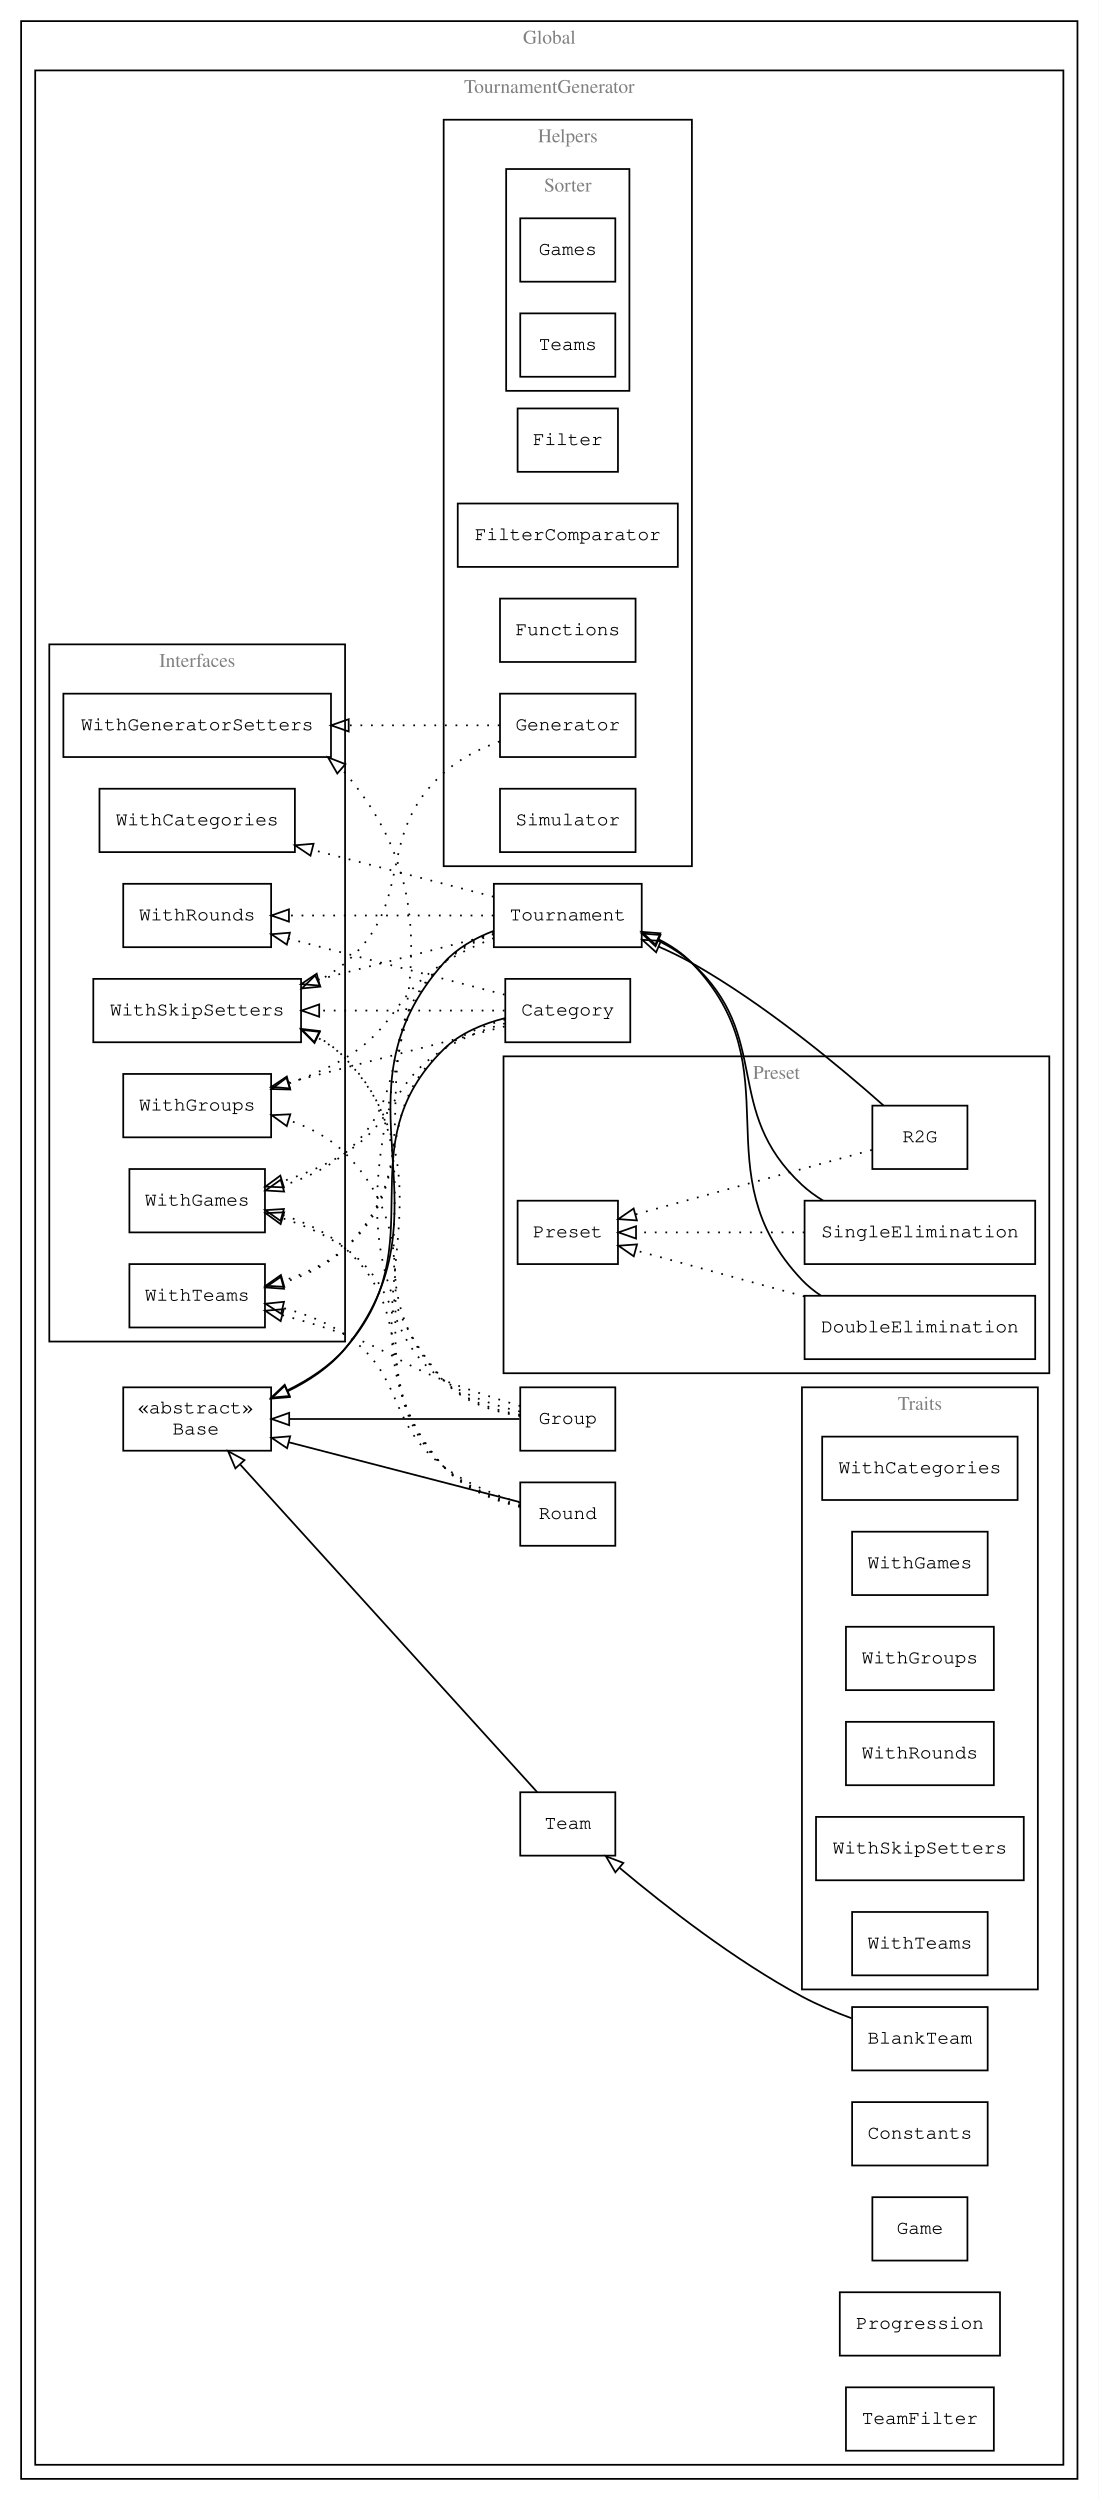
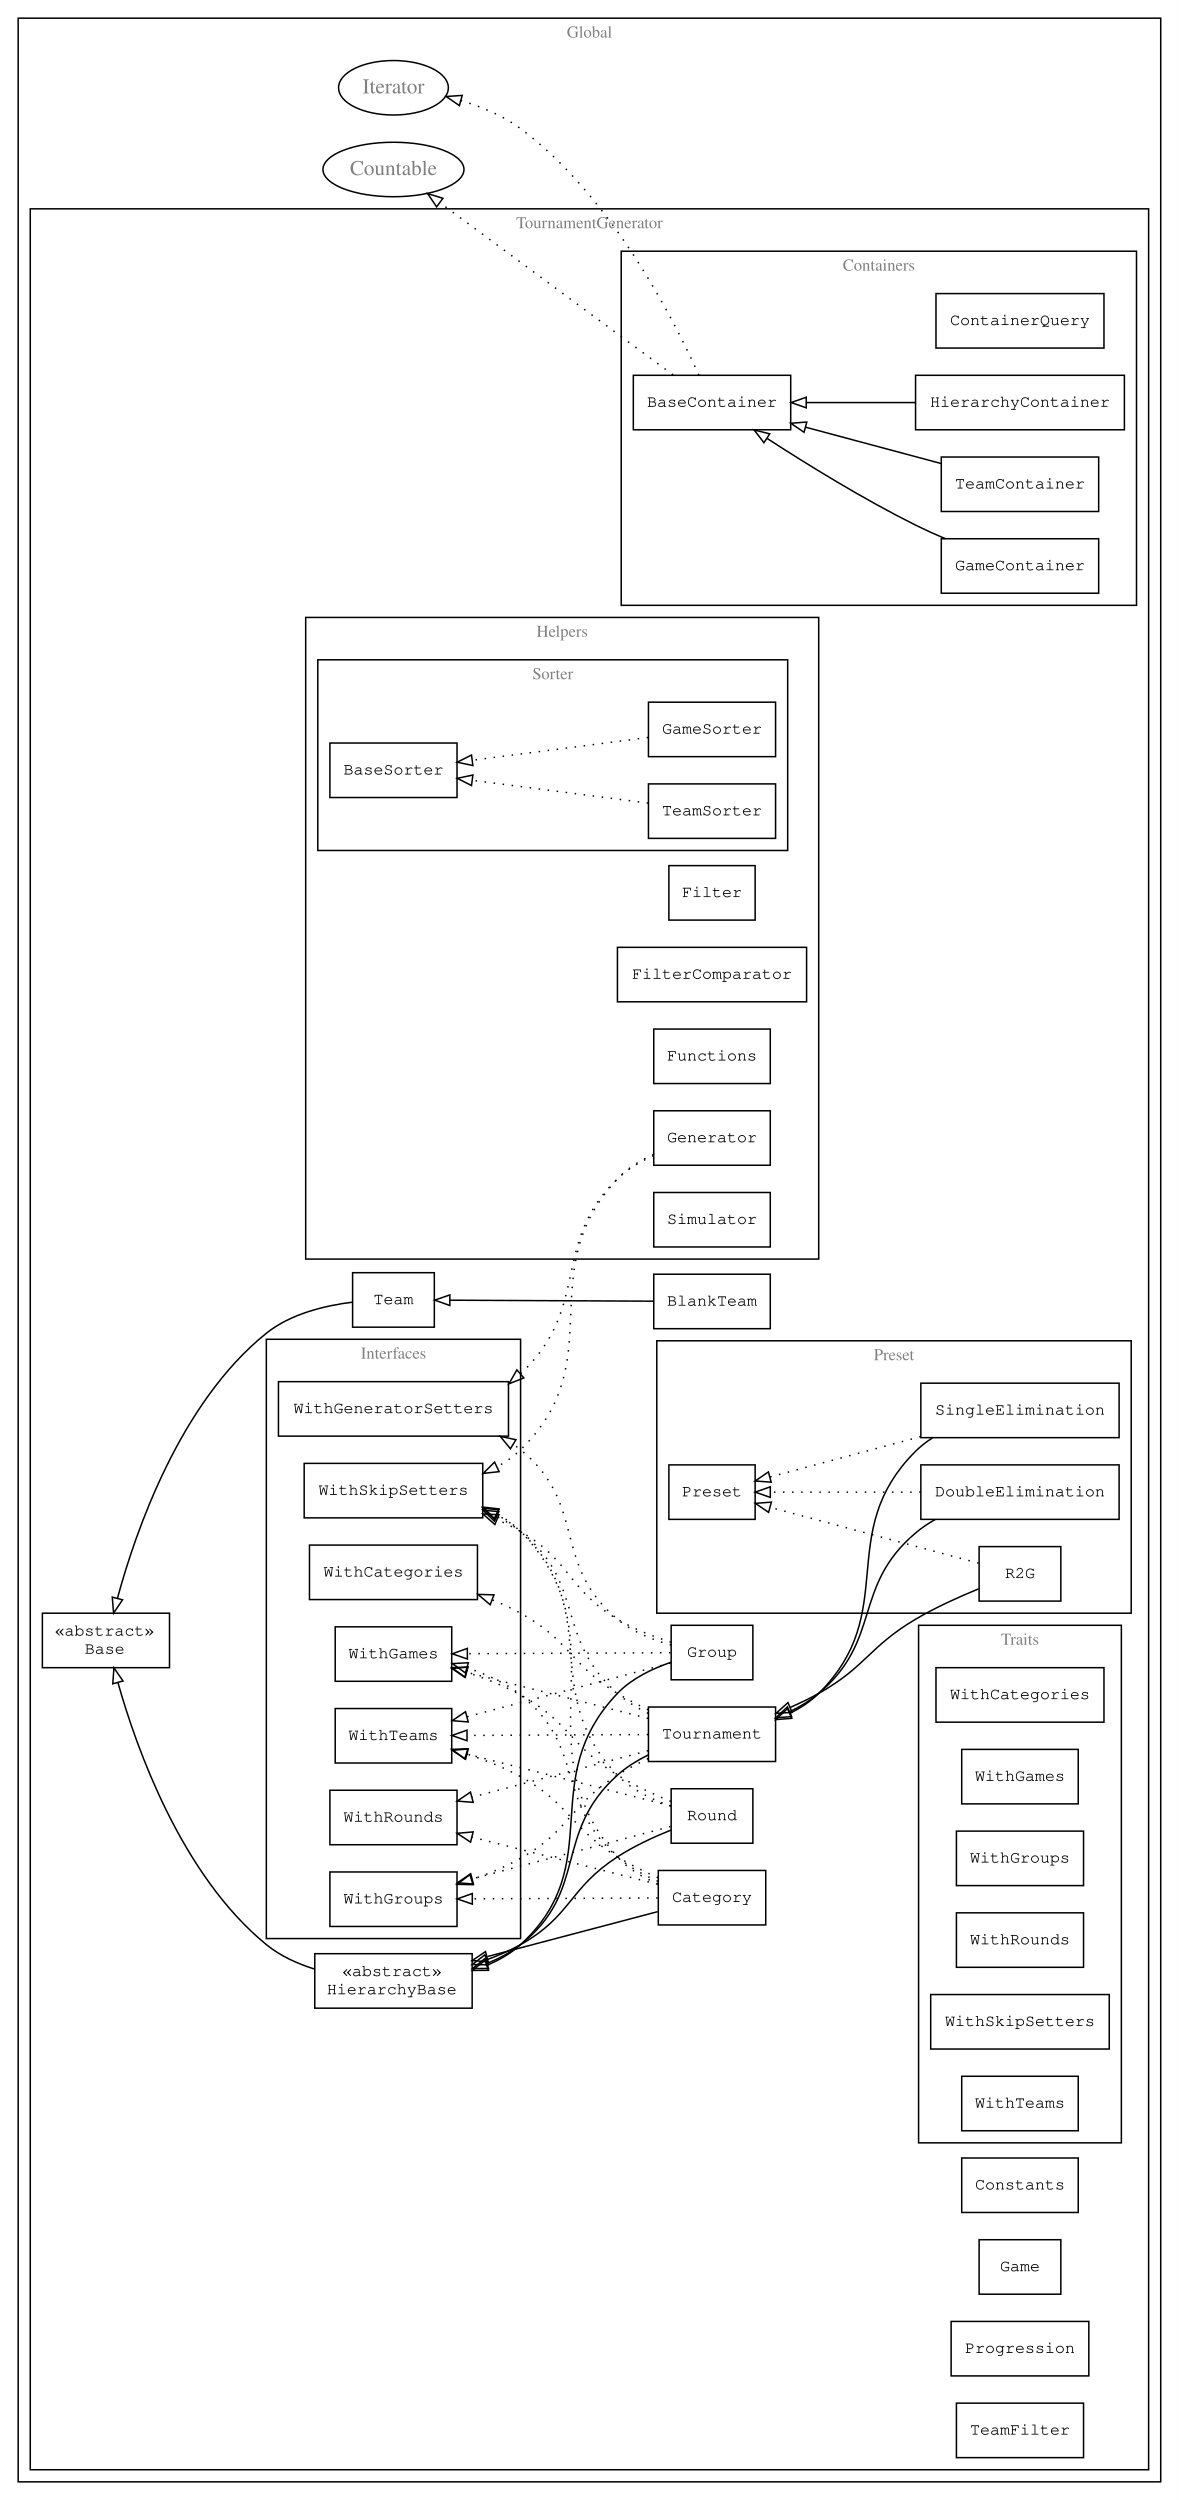
- <svg xmlns="http://www.w3.org/2000/svg" width="624pt" height="1420pt" viewBox="0.00 0.00 624.00 1420.00">
-   <g id="graph0" class="graph" transform="scale(1 1) rotate(0) translate(4 1416)">
-     <polygon fill="white" stroke="transparent" points="-4,4 -4,-1416 620,-1416 620,4 -4,4" />
+ <svg xmlns="http://www.w3.org/2000/svg" width="779pt" height="1652pt" viewBox="0.00 0.00 779.00 1652.00">
+   <g id="graph0" class="graph" transform="scale(1 1) rotate(0) translate(4 1648)">
+     <polygon fill="white" stroke="transparent" points="-4,4 -4,-1648 775,-1648 775,4 -4,4" />
    <g id="clust1" class="cluster">
-       <polygon fill="none" stroke="black" points="8,-8 8,-1404 608,-1404 608,-8 8,-8" />
-       <text text-anchor="middle" x="308" y="-1391.2" font-family="Times,serif" font-size="11.00" fill="gray">Global</text>
+       <polygon fill="none" stroke="black" points="8,-8 8,-1636 763,-1636 763,-8 8,-8" />
+       <text text-anchor="middle" x="385.5" y="-1623.2" font-family="Times,serif" font-size="11.00" fill="gray">Global</text>
    </g>
    <g id="clust2" class="cluster">
-       <polygon fill="none" stroke="black" points="16,-16 16,-1376 600,-1376 600,-16 16,-16" />
-       <text text-anchor="middle" x="308" y="-1363.2" font-family="Times,serif" font-size="11.00" fill="gray">TournamentGenerator</text>
+       <polygon fill="none" stroke="black" points="16,-16 16,-1510 755,-1510 755,-16 16,-16" />
+       <text text-anchor="middle" x="385.5" y="-1497.2" font-family="Times,serif" font-size="11.00" fill="gray">TournamentGenerator</text>
    </g>
    <g id="clust3" class="cluster">
-       <polygon fill="none" stroke="black" points="248,-924 248,-1348 389,-1348 389,-924 248,-924" />
-       <text text-anchor="middle" x="318.5" y="-1335.2" font-family="Times,serif" font-size="11.00" fill="gray">Helpers</text>
+       <polygon fill="none" stroke="black" points="406.5,-1248 406.5,-1482 747,-1482 747,-1248 406.5,-1248" />
+       <text text-anchor="middle" x="576.75" y="-1469.2" font-family="Times,serif" font-size="11.00" fill="gray">Containers</text>
    </g>
    <g id="clust4" class="cluster">
-       <polygon fill="none" stroke="black" points="283.5,-1194 283.5,-1320 353.5,-1320 353.5,-1194 283.5,-1194" />
-       <text text-anchor="middle" x="318.5" y="-1307.2" font-family="Times,serif" font-size="11.00" fill="gray">Sorter</text>
+       <polygon fill="none" stroke="black" points="198,-816 198,-1240 537,-1240 537,-816 198,-816" />
+       <text text-anchor="middle" x="367.5" y="-1227.2" font-family="Times,serif" font-size="11.00" fill="gray">Helpers</text>
    </g>
    <g id="clust5" class="cluster">
-       <polygon fill="none" stroke="black" points="24,-654 24,-1050 192,-1050 192,-654 24,-654" />
-       <text text-anchor="middle" x="108" y="-1037.2" font-family="Times,serif" font-size="11.00" fill="gray">Interfaces</text>
+       <polygon fill="none" stroke="black" points="206,-1086 206,-1212 516.5,-1212 516.5,-1086 206,-1086" />
+       <text text-anchor="middle" x="361.25" y="-1199.2" font-family="Times,serif" font-size="11.00" fill="gray">Sorter</text>
    </g>
    <g id="clust6" class="cluster">
-       <polygon fill="none" stroke="black" points="282,-636 282,-816 592,-816 592,-636 282,-636" />
-       <text text-anchor="middle" x="437" y="-803.2" font-family="Times,serif" font-size="11.00" fill="gray">Preset</text>
+       <polygon fill="none" stroke="black" points="172,-367 172,-763 340,-763 340,-367 172,-367" />
+       <text text-anchor="middle" x="256" y="-750.2" font-family="Times,serif" font-size="11.00" fill="gray">Interfaces</text>
    </g>
    <g id="clust7" class="cluster">
-       <polygon fill="none" stroke="black" points="451.5,-286 451.5,-628 585.5,-628 585.5,-286 451.5,-286" />
-       <text text-anchor="middle" x="518.5" y="-615.2" font-family="Times,serif" font-size="11.00" fill="gray">Traits</text>
+       <polygon fill="none" stroke="black" points="430,-582 430,-762 743.5,-762 743.5,-582 430,-582" />
+       <text text-anchor="middle" x="586.75" y="-749.2" font-family="Times,serif" font-size="11.00" fill="gray">Preset</text>
+     </g>
+     <g id="clust8" class="cluster">
+       <polygon fill="none" stroke="black" points="603,-232 603,-574 737,-574 737,-232 603,-232" />
+       <text text-anchor="middle" x="670" y="-561.2" font-family="Times,serif" font-size="11.00" fill="gray">Traits</text>
    </g>
    <g id="node1" class="node">
-       <polygon fill="none" stroke="black" points="345.5,-1292 291.5,-1292 291.5,-1256 345.5,-1256 345.5,-1292" />
-       <text text-anchor="middle" x="318.5" y="-1271.2" font-family="Courier,monospace" font-size="11.00">Games</text>
+       <polygon fill="none" stroke="black" points="518.5,-1400 414.5,-1400 414.5,-1364 518.5,-1364 518.5,-1400" />
+       <text text-anchor="middle" x="466.5" y="-1379.2" font-family="Courier,monospace" font-size="11.00">BaseContainer</text>
+     </g>
+     <g id="node43" class="node">
+       <ellipse fill="none" stroke="black" cx="256" cy="-1536" rx="46.59" ry="18" />
+       <text text-anchor="middle" x="256" y="-1532.3" font-family="Times,serif" font-size="14.00" fill="gray">Countable</text>
+     </g>
+     <g id="edge34" class="edge">
+       <path fill="none" stroke="black" stroke-dasharray="1,5" d="M440.76,-1400.27C402.21,-1428.74 327.95,-1483.6 286.61,-1514.13" />
+       <polygon fill="none" stroke="black" points="284.52,-1511.32 278.56,-1520.08 288.68,-1516.95 284.52,-1511.32" />
+     </g>
+     <g id="node44" class="node">
+       <ellipse fill="none" stroke="black" cx="256" cy="-1590" rx="36.29" ry="18" />
+       <text text-anchor="middle" x="256" y="-1586.3" font-family="Times,serif" font-size="14.00" fill="gray">Iterator</text>
+     </g>
+     <g id="edge35" class="edge">
+       <path fill="none" stroke="black" stroke-dasharray="1,5" d="M457.84,-1400.07C441.54,-1436.35 399.98,-1518.38 340,-1563 328.46,-1571.59 314.06,-1577.52 300.51,-1581.58" />
+       <polygon fill="none" stroke="black" points="299.57,-1578.21 290.85,-1584.22 301.42,-1584.96 299.57,-1578.21" />
    </g>
    <g id="node2" class="node">
-       <polygon fill="none" stroke="black" points="345.5,-1238 291.5,-1238 291.5,-1202 345.5,-1202 345.5,-1238" />
-       <text text-anchor="middle" x="318.5" y="-1217.2" font-family="Courier,monospace" font-size="11.00">Teams</text>
+       <polygon fill="none" stroke="black" points="725.5,-1454 614.5,-1454 614.5,-1418 725.5,-1418 725.5,-1454" />
+       <text text-anchor="middle" x="670" y="-1433.2" font-family="Courier,monospace" font-size="11.00">ContainerQuery</text>
    </g>
    <g id="node3" class="node">
-       <polygon fill="none" stroke="black" points="347,-1184 290,-1184 290,-1148 347,-1148 347,-1184" />
-       <text text-anchor="middle" x="318.5" y="-1163.2" font-family="Courier,monospace" font-size="11.00">Filter</text>
+       <polygon fill="none" stroke="black" points="722,-1292 618,-1292 618,-1256 722,-1256 722,-1292" />
+       <text text-anchor="middle" x="670" y="-1271.2" font-family="Courier,monospace" font-size="11.00">GameContainer</text>
+     </g>
+     <g id="edge36" class="edge">
+       <path fill="none" stroke="black" d="M620.64,-1292.04C613.96,-1294.87 607.25,-1297.89 601,-1301 566.55,-1318.14 529.25,-1341.18 502.86,-1358.3" />
+       <polygon fill="none" stroke="black" points="500.81,-1355.46 494.35,-1363.87 504.64,-1361.32 500.81,-1355.46" />
    </g>
    <g id="node4" class="node">
-       <polygon fill="none" stroke="black" points="381,-1130 256,-1130 256,-1094 381,-1094 381,-1130" />
-       <text text-anchor="middle" x="318.5" y="-1109.2" font-family="Courier,monospace" font-size="11.00">FilterComparator</text>
+       <polygon fill="none" stroke="black" points="739,-1400 601,-1400 601,-1364 739,-1364 739,-1400" />
+       <text text-anchor="middle" x="670" y="-1379.2" font-family="Courier,monospace" font-size="11.00">HierarchyContainer</text>
+     </g>
+     <g id="edge37" class="edge">
+       <path fill="none" stroke="black" d="M600.78,-1382C577.51,-1382 551.65,-1382 528.95,-1382" />
+       <polygon fill="none" stroke="black" points="528.76,-1378.5 518.76,-1382 528.76,-1385.5 528.76,-1378.5" />
    </g>
    <g id="node5" class="node">
-       <polygon fill="none" stroke="black" points="357,-1076 280,-1076 280,-1040 357,-1040 357,-1076" />
-       <text text-anchor="middle" x="318.5" y="-1055.2" font-family="Courier,monospace" font-size="11.00">Functions</text>
+       <polygon fill="none" stroke="black" points="722,-1346 618,-1346 618,-1310 722,-1310 722,-1346" />
+       <text text-anchor="middle" x="670" y="-1325.2" font-family="Courier,monospace" font-size="11.00">TeamContainer</text>
+     </g>
+     <g id="edge38" class="edge">
+       <path fill="none" stroke="black" d="M617.89,-1341.7C590.67,-1348.99 557,-1358.01 528.43,-1365.67" />
+       <polygon fill="none" stroke="black" points="527.31,-1362.35 518.55,-1368.32 529.12,-1369.11 527.31,-1362.35" />
    </g>
    <g id="node6" class="node">
-       <polygon fill="none" stroke="black" points="357,-1022 280,-1022 280,-986 357,-986 357,-1022" />
-       <text text-anchor="middle" x="318.5" y="-1001.2" font-family="Courier,monospace" font-size="11.00">Generator</text>
+       <polygon fill="none" stroke="black" points="508.5,-1184 424.5,-1184 424.5,-1148 508.5,-1148 508.5,-1184" />
+       <text text-anchor="middle" x="466.5" y="-1163.2" font-family="Courier,monospace" font-size="11.00">GameSorter</text>
+     </g>
+     <g id="node8" class="node">
+       <polygon fill="none" stroke="black" points="298,-1157 214,-1157 214,-1121 298,-1121 298,-1157" />
+       <text text-anchor="middle" x="256" y="-1136.2" font-family="Courier,monospace" font-size="11.00">BaseSorter</text>
+     </g>
+     <g id="edge39" class="edge">
+       <path fill="none" stroke="black" stroke-dasharray="1,5" d="M424.31,-1160.67C391.04,-1156.36 344.05,-1150.27 308.33,-1145.65" />
+       <polygon fill="none" stroke="black" points="308.47,-1142.14 298.11,-1144.32 307.57,-1149.08 308.47,-1142.14" />
+     </g>
+     <g id="node7" class="node">
+       <polygon fill="none" stroke="black" points="508.5,-1130 424.5,-1130 424.5,-1094 508.5,-1094 508.5,-1130" />
+       <text text-anchor="middle" x="466.5" y="-1109.2" font-family="Courier,monospace" font-size="11.00">TeamSorter</text>
+     </g>
+     <g id="edge40" class="edge">
+       <path fill="none" stroke="black" stroke-dasharray="1,5" d="M424.31,-1117.33C391.04,-1121.64 344.05,-1127.73 308.33,-1132.35" />
+       <polygon fill="none" stroke="black" points="307.57,-1128.92 298.11,-1133.68 308.47,-1135.86 307.57,-1128.92" />
+     </g>
+     <g id="node9" class="node">
+       <polygon fill="none" stroke="black" points="495,-1076 438,-1076 438,-1040 495,-1040 495,-1076" />
+       <text text-anchor="middle" x="466.5" y="-1055.2" font-family="Courier,monospace" font-size="11.00">Filter</text>
    </g>
    <g id="node10" class="node">
-       <polygon fill="none" stroke="black" points="184,-1022 32,-1022 32,-986 184,-986 184,-1022" />
-       <text text-anchor="middle" x="108" y="-1001.2" font-family="Courier,monospace" font-size="11.00">WithGeneratorSetters</text>
+       <polygon fill="none" stroke="black" points="529,-1022 404,-1022 404,-986 529,-986 529,-1022" />
+       <text text-anchor="middle" x="466.5" y="-1001.2" font-family="Courier,monospace" font-size="11.00">FilterComparator</text>
+     </g>
+     <g id="node11" class="node">
+       <polygon fill="none" stroke="black" points="505,-968 428,-968 428,-932 505,-932 505,-968" />
+       <text text-anchor="middle" x="466.5" y="-947.2" font-family="Courier,monospace" font-size="11.00">Functions</text>
+     </g>
+     <g id="node12" class="node">
+       <polygon fill="none" stroke="black" points="505,-914 428,-914 428,-878 505,-878 505,-914" />
+       <text text-anchor="middle" x="466.5" y="-893.2" font-family="Courier,monospace" font-size="11.00">Generator</text>
+     </g>
+     <g id="node16" class="node">
+       <polygon fill="none" stroke="black" points="332,-735 180,-735 180,-699 332,-699 332,-735" />
+       <text text-anchor="middle" x="256" y="-714.2" font-family="Courier,monospace" font-size="11.00">WithGeneratorSetters</text>
    </g>
    <g id="edge13" class="edge">
-       <path fill="none" stroke="black" stroke-dasharray="1,5" d="M279.74,-1004C255.81,-1004 223.85,-1004 194.06,-1004" />
-       <polygon fill="none" stroke="black" points="194.05,-1000.5 184.05,-1004 194.05,-1007.5 194.05,-1000.5" />
+       <path fill="none" stroke="black" stroke-dasharray="1,5" d="M427.82,-884.41C419.27,-880.51 410.74,-875.45 404,-869 359.75,-826.64 386.85,-784.17 340.1,-740.33" />
+       <polygon fill="none" stroke="black" points="342.14,-737.47 332.29,-733.57 337.56,-742.76 342.14,-737.47" />
+     </g>
+     <g id="node19" class="node">
+       <polygon fill="none" stroke="black" points="315,-681 197,-681 197,-645 315,-645 315,-681" />
+       <text text-anchor="middle" x="256" y="-660.2" font-family="Courier,monospace" font-size="11.00">WithSkipSetters</text>
+     </g>
+     <g id="edge14" class="edge">
+       <path fill="none" stroke="black" stroke-dasharray="1,5" d="M427.92,-885.23C419.17,-881.28 410.52,-875.99 404,-869 346.39,-807.2 400.6,-748.87 340,-690 335.44,-685.57 330.13,-681.86 324.46,-678.76" />
+       <polygon fill="none" stroke="black" points="325.83,-675.53 315.29,-674.38 322.81,-681.85 325.83,-675.53" />
    </g>
    <g id="node13" class="node">
-       <polygon fill="none" stroke="black" points="167,-860 49,-860 49,-824 167,-824 167,-860" />
-       <text text-anchor="middle" x="108" y="-839.2" font-family="Courier,monospace" font-size="11.00">WithSkipSetters</text>
-     </g>
-     <g id="edge14" class="edge">
-       <path fill="none" stroke="black" stroke-dasharray="1,5" d="M279.75,-994.88C268.58,-990.8 256.96,-985.04 248,-977 207.76,-940.88 233.23,-903.98 192,-869 187.41,-865.11 182.25,-861.77 176.8,-858.92" />
-       <polygon fill="none" stroke="black" points="177.95,-855.59 167.41,-854.55 175,-861.94 177.95,-855.59" />
-     </g>
-     <g id="node7" class="node">
-       <polygon fill="none" stroke="black" points="357,-968 280,-968 280,-932 357,-932 357,-968" />
-       <text text-anchor="middle" x="318.5" y="-947.2" font-family="Courier,monospace" font-size="11.00">Simulator</text>
-     </g>
-     <g id="node8" class="node">
-       <polygon fill="none" stroke="black" points="163.5,-968 52.5,-968 52.5,-932 163.5,-932 163.5,-968" />
-       <text text-anchor="middle" x="108" y="-947.2" font-family="Courier,monospace" font-size="11.00">WithCategories</text>
-     </g>
-     <g id="node9" class="node">
-       <polygon fill="none" stroke="black" points="146.5,-752 69.5,-752 69.5,-716 146.5,-716 146.5,-752" />
-       <text text-anchor="middle" x="108" y="-731.2" font-family="Courier,monospace" font-size="11.00">WithGames</text>
-     </g>
-     <g id="node11" class="node">
-       <polygon fill="none" stroke="black" points="150,-806 66,-806 66,-770 150,-770 150,-806" />
-       <text text-anchor="middle" x="108" y="-785.2" font-family="Courier,monospace" font-size="11.00">WithGroups</text>
-     </g>
-     <g id="node12" class="node">
-       <polygon fill="none" stroke="black" points="150,-914 66,-914 66,-878 150,-878 150,-914" />
-       <text text-anchor="middle" x="108" y="-893.2" font-family="Courier,monospace" font-size="11.00">WithRounds</text>
+       <polygon fill="none" stroke="black" points="505,-860 428,-860 428,-824 505,-824 505,-860" />
+       <text text-anchor="middle" x="466.5" y="-839.2" font-family="Courier,monospace" font-size="11.00">Simulator</text>
    </g>
    <g id="node14" class="node">
-       <polygon fill="none" stroke="black" points="146.5,-698 69.5,-698 69.5,-662 146.5,-662 146.5,-698" />
-       <text text-anchor="middle" x="108" y="-677.2" font-family="Courier,monospace" font-size="11.00">WithTeams</text>
+       <polygon fill="none" stroke="black" points="311.5,-627 200.5,-627 200.5,-591 311.5,-591 311.5,-627" />
+       <text text-anchor="middle" x="256" y="-606.2" font-family="Courier,monospace" font-size="11.00">WithCategories</text>
    </g>
    <g id="node15" class="node">
-       <polygon fill="none" stroke="black" points="584,-680 453,-680 453,-644 584,-644 584,-680" />
-       <text text-anchor="middle" x="518.5" y="-659.2" font-family="Courier,monospace" font-size="11.00">DoubleElimination</text>
+       <polygon fill="none" stroke="black" points="294.5,-573 217.5,-573 217.5,-537 294.5,-537 294.5,-573" />
+       <text text-anchor="middle" x="256" y="-552.2" font-family="Courier,monospace" font-size="11.00">WithGames</text>
+     </g>
+     <g id="node17" class="node">
+       <polygon fill="none" stroke="black" points="298,-411 214,-411 214,-375 298,-375 298,-411" />
+       <text text-anchor="middle" x="256" y="-390.2" font-family="Courier,monospace" font-size="11.00">WithGroups</text>
    </g>
    <g id="node18" class="node">
-       <polygon fill="none" stroke="black" points="347,-734 290,-734 290,-698 347,-698 347,-734" />
-       <text text-anchor="middle" x="318.5" y="-713.2" font-family="Courier,monospace" font-size="11.00">Preset</text>
+       <polygon fill="none" stroke="black" points="298,-465 214,-465 214,-429 298,-429 298,-465" />
+       <text text-anchor="middle" x="256" y="-444.2" font-family="Courier,monospace" font-size="11.00">WithRounds</text>
+     </g>
+     <g id="node20" class="node">
+       <polygon fill="none" stroke="black" points="294.5,-519 217.5,-519 217.5,-483 294.5,-483 294.5,-519" />
+       <text text-anchor="middle" x="256" y="-498.2" font-family="Courier,monospace" font-size="11.00">WithTeams</text>
+     </g>
+     <g id="node21" class="node">
+       <polygon fill="none" stroke="black" points="735.5,-680 604.5,-680 604.5,-644 735.5,-644 735.5,-680" />
+       <text text-anchor="middle" x="670" y="-659.2" font-family="Courier,monospace" font-size="11.00">DoubleElimination</text>
+     </g>
+     <g id="node24" class="node">
+       <polygon fill="none" stroke="black" points="495,-680 438,-680 438,-644 495,-644 495,-680" />
+       <text text-anchor="middle" x="466.5" y="-659.2" font-family="Courier,monospace" font-size="11.00">Preset</text>
    </g>
    <g id="edge16" class="edge">
-       <path fill="none" stroke="black" stroke-dasharray="1,5" d="M452.94,-679.61C421.22,-688.26 384.11,-698.38 357.09,-705.75" />
-       <polygon fill="none" stroke="black" points="355.98,-702.42 347.26,-708.43 357.83,-709.18 355.98,-702.42" />
+       <path fill="none" stroke="black" stroke-dasharray="1,5" d="M604.41,-662C571.65,-662 533,-662 505.13,-662" />
+       <polygon fill="none" stroke="black" points="505.02,-658.5 495.02,-662 505.02,-665.5 505.02,-658.5" />
+     </g>
+     <g id="node41" class="node">
+       <polygon fill="none" stroke="black" points="508.5,-520 424.5,-520 424.5,-484 508.5,-484 508.5,-520" />
+       <text text-anchor="middle" x="466.5" y="-499.2" font-family="Courier,monospace" font-size="11.00">Tournament</text>
+     </g>
+     <g id="edge15" class="edge">
+       <path fill="none" stroke="black" d="M614.08,-643.98C609.42,-641.35 604.97,-638.37 601,-635 559.01,-599.43 579.12,-564.41 537,-529 531.35,-524.25 524.76,-520.27 517.94,-516.96" />
+       <polygon fill="none" stroke="black" points="519.12,-513.66 508.55,-512.85 516.31,-520.07 519.12,-513.66" />
+     </g>
+     <g id="node22" class="node">
+       <polygon fill="none" stroke="black" points="697,-626 643,-626 643,-590 697,-590 697,-626" />
+       <text text-anchor="middle" x="670" y="-605.2" font-family="Courier,monospace" font-size="11.00">R2G</text>
+     </g>
+     <g id="edge18" class="edge">
+       <path fill="none" stroke="black" stroke-dasharray="1,5" d="M642.66,-615.06C607.45,-624.49 544.85,-641.27 504.81,-652" />
+       <polygon fill="none" stroke="black" points="503.89,-648.62 495.14,-654.59 505.71,-655.38 503.89,-648.62" />
+     </g>
+     <g id="edge17" class="edge">
+       <path fill="none" stroke="black" d="M642.77,-598.14C629.84,-592.85 614.21,-585.82 601,-578 570.17,-559.75 568.23,-546.55 537,-529 531.09,-525.68 524.68,-522.58 518.23,-519.76" />
+       <polygon fill="none" stroke="black" points="519.39,-516.45 508.81,-515.83 516.69,-522.91 519.39,-516.45" />
+     </g>
+     <g id="node23" class="node">
+       <polygon fill="none" stroke="black" points="735.5,-734 604.5,-734 604.5,-698 735.5,-698 735.5,-734" />
+       <text text-anchor="middle" x="670" y="-713.2" font-family="Courier,monospace" font-size="11.00">SingleElimination</text>
+     </g>
+     <g id="edge20" class="edge">
+       <path fill="none" stroke="black" stroke-dasharray="1,5" d="M604.41,-698.69C571.5,-689.87 532.66,-679.46 504.77,-671.99" />
+       <polygon fill="none" stroke="black" points="505.58,-668.58 495.02,-669.37 503.77,-675.34 505.58,-668.58" />
+     </g>
+     <g id="edge19" class="edge">
+       <path fill="none" stroke="black" d="M612.16,-697.82C608.11,-695.24 604.33,-692.32 601,-689 546.77,-634.91 591.43,-582.89 537,-529 531.62,-523.68 525.08,-519.38 518.18,-515.91" />
+       <polygon fill="none" stroke="black" points="519.2,-512.53 508.64,-511.68 516.36,-518.93 519.2,-512.53" />
+     </g>
+     <g id="node25" class="node">
+       <polygon fill="none" stroke="black" points="725.5,-546 614.5,-546 614.5,-510 725.5,-510 725.5,-546" />
+       <text text-anchor="middle" x="670" y="-525.2" font-family="Courier,monospace" font-size="11.00">WithCategories</text>
+     </g>
+     <g id="node26" class="node">
+       <polygon fill="none" stroke="black" points="708.5,-492 631.5,-492 631.5,-456 708.5,-456 708.5,-492" />
+       <text text-anchor="middle" x="670" y="-471.2" font-family="Courier,monospace" font-size="11.00">WithGames</text>
+     </g>
+     <g id="node27" class="node">
+       <polygon fill="none" stroke="black" points="712,-438 628,-438 628,-402 712,-402 712,-438" />
+       <text text-anchor="middle" x="670" y="-417.2" font-family="Courier,monospace" font-size="11.00">WithGroups</text>
+     </g>
+     <g id="node28" class="node">
+       <polygon fill="none" stroke="black" points="712,-384 628,-384 628,-348 712,-348 712,-384" />
+       <text text-anchor="middle" x="670" y="-363.2" font-family="Courier,monospace" font-size="11.00">WithRounds</text>
+     </g>
+     <g id="node29" class="node">
+       <polygon fill="none" stroke="black" points="729,-330 611,-330 611,-294 729,-294 729,-330" />
+       <text text-anchor="middle" x="670" y="-309.2" font-family="Courier,monospace" font-size="11.00">WithSkipSetters</text>
+     </g>
+     <g id="node30" class="node">
+       <polygon fill="none" stroke="black" points="708.5,-276 631.5,-276 631.5,-240 708.5,-240 708.5,-276" />
+       <text text-anchor="middle" x="670" y="-255.2" font-family="Courier,monospace" font-size="11.00">WithTeams</text>
+     </g>
+     <g id="node31" class="node">
+       <polygon fill="none" stroke="black" points="108,-582 24,-582 24,-546 108,-546 108,-582" />
+       <text text-anchor="start" x="32" y="-567.2" font-family="Courier,monospace" font-size="11.00">«abstract»</text>
+       <text text-anchor="start" x="52" y="-555.2" font-family="Courier,monospace" font-size="11.00">Base</text>
+     </g>
+     <g id="node32" class="node">
+       <polygon fill="none" stroke="black" points="505,-806 428,-806 428,-770 505,-770 505,-806" />
+       <text text-anchor="middle" x="466.5" y="-785.2" font-family="Courier,monospace" font-size="11.00">BlankTeam</text>
+     </g>
+     <g id="node39" class="node">
+       <polygon fill="none" stroke="black" points="283,-807 229,-807 229,-771 283,-771 283,-807" />
+       <text text-anchor="middle" x="256" y="-786.2" font-family="Courier,monospace" font-size="11.00">Team</text>
+     </g>
+     <g id="edge1" class="edge">
+       <path fill="none" stroke="black" d="M427.74,-788.18C389.56,-788.36 330.94,-788.65 293.29,-788.83" />
+       <polygon fill="none" stroke="black" points="293.24,-785.33 283.26,-788.87 293.27,-792.33 293.24,-785.33" />
+     </g>
+     <g id="node33" class="node">
+       <polygon fill="none" stroke="black" points="502,-412 431,-412 431,-376 502,-376 502,-412" />
+       <text text-anchor="middle" x="466.5" y="-391.2" font-family="Courier,monospace" font-size="11.00">Category</text>
+     </g>
+     <g id="edge7" class="edge">
+       <path fill="none" stroke="black" stroke-dasharray="1,5" d="M430.75,-404.85C421.37,-408.9 411.7,-414.21 404,-421 362.44,-457.65 383.33,-493.45 340,-528 329.81,-536.13 317.1,-541.84 304.71,-545.84" />
+       <polygon fill="none" stroke="black" points="303.52,-542.54 294.9,-548.7 305.48,-549.26 303.52,-542.54" />
+     </g>
+     <g id="edge6" class="edge">
+       <path fill="none" stroke="black" stroke-dasharray="1,5" d="M430.6,-393.83C397.22,-393.67 346.48,-393.43 308.47,-393.25" />
+       <polygon fill="none" stroke="black" points="308.12,-389.75 298.11,-393.2 308.09,-396.75 308.12,-389.75" />
+     </g>
+     <g id="edge4" class="edge">
+       <path fill="none" stroke="black" stroke-dasharray="1,5" d="M430.6,-402.87C397.08,-411.39 346.05,-424.36 307.98,-434.04" />
+       <polygon fill="none" stroke="black" points="306.94,-430.7 298.11,-436.55 308.66,-437.48 306.94,-430.7" />
+     </g>
+     <g id="edge3" class="edge">
+       <path fill="none" stroke="black" stroke-dasharray="1,5" d="M430.86,-403.14C421.04,-407.21 411.1,-412.96 404,-421 338.02,-495.74 409.6,-564.62 340,-636 335.49,-640.63 330.17,-644.46 324.45,-647.64" />
+       <polygon fill="none" stroke="black" points="322.67,-644.62 315.18,-652.11 325.71,-650.92 322.67,-644.62" />
+     </g>
+     <g id="edge5" class="edge">
+       <path fill="none" stroke="black" stroke-dasharray="1,5" d="M430.81,-407.22C421.82,-411.18 412.34,-415.86 404,-421 372.57,-440.39 372.36,-456.19 340,-474 329.01,-480.05 316.44,-485.01 304.47,-488.95" />
+       <polygon fill="none" stroke="black" points="303.11,-485.71 294.6,-492.03 305.19,-492.4 303.11,-485.71" />
+     </g>
+     <g id="node42" class="node">
+       <polygon fill="none" stroke="black" points="308,-357 204,-357 204,-321 308,-321 308,-357" />
+       <text text-anchor="start" x="222" y="-342.2" font-family="Courier,monospace" font-size="11.00">«abstract»</text>
+       <text text-anchor="start" x="212" y="-330.2" font-family="Courier,monospace" font-size="11.00">HierarchyBase</text>
+     </g>
+     <g id="edge2" class="edge">
+       <path fill="none" stroke="black" d="M430.6,-384.79C399.98,-376.72 354.74,-364.78 318.12,-355.12" />
+       <polygon fill="none" stroke="black" points="318.61,-351.63 308.04,-352.46 316.82,-358.4 318.61,-351.63" />
+     </g>
+     <g id="node34" class="node">
+       <polygon fill="none" stroke="black" points="708.5,-222 631.5,-222 631.5,-186 708.5,-186 708.5,-222" />
+       <text text-anchor="middle" x="670" y="-201.2" font-family="Courier,monospace" font-size="11.00">Constants</text>
    </g>
    <g id="node35" class="node">
-       <polygon fill="none" stroke="black" points="360.5,-914 276.5,-914 276.5,-878 360.5,-878 360.5,-914" />
-       <text text-anchor="middle" x="318.5" y="-893.2" font-family="Courier,monospace" font-size="11.00">Tournament</text>
-     </g>
-     <g id="edge15" class="edge">
-       <path fill="none" stroke="black" d="M462.15,-680.17C458.27,-682.75 454.65,-685.67 451.5,-689 393.26,-750.48 447.78,-808.04 389,-869 383.57,-874.63 376.82,-879.11 369.69,-882.67" />
-       <polygon fill="none" stroke="black" points="368.27,-879.47 360.52,-886.7 371.08,-885.88 368.27,-879.47" />
-     </g>
-     <g id="node16" class="node">
-       <polygon fill="none" stroke="black" points="545.5,-788 491.5,-788 491.5,-752 545.5,-752 545.5,-788" />
-       <text text-anchor="middle" x="518.5" y="-767.2" font-family="Courier,monospace" font-size="11.00">R2G</text>
-     </g>
-     <g id="edge18" class="edge">
-       <path fill="none" stroke="black" stroke-dasharray="1,5" d="M491.21,-762.83C456.76,-753.43 396.13,-736.9 356.9,-726.2" />
-       <polygon fill="none" stroke="black" points="357.75,-722.8 347.18,-723.55 355.9,-729.56 357.75,-722.8" />
-     </g>
-     <g id="edge17" class="edge">
-       <path fill="none" stroke="black" d="M497.86,-788.05C473.68,-809.54 430.7,-845.48 389,-869 383.09,-872.33 376.69,-875.43 370.24,-878.25" />
-       <polygon fill="none" stroke="black" points="368.7,-875.1 360.82,-882.19 371.4,-881.57 368.7,-875.1" />
-     </g>
-     <g id="node17" class="node">
-       <polygon fill="none" stroke="black" points="584,-734 453,-734 453,-698 584,-698 584,-734" />
-       <text text-anchor="middle" x="518.5" y="-713.2" font-family="Courier,monospace" font-size="11.00">SingleElimination</text>
-     </g>
-     <g id="edge20" class="edge">
-       <path fill="none" stroke="black" stroke-dasharray="1,5" d="M452.94,-716C421.36,-716 384.44,-716 357.44,-716" />
-       <polygon fill="none" stroke="black" points="357.26,-712.5 347.26,-716 357.26,-719.5 357.26,-712.5" />
-     </g>
-     <g id="edge19" class="edge">
-       <path fill="none" stroke="black" d="M463.57,-734.02C459.23,-736.65 455.13,-739.63 451.5,-743 405.73,-785.58 435.14,-826.83 389,-869 383.48,-874.04 376.92,-878.18 370.06,-881.58" />
-       <polygon fill="none" stroke="black" points="368.33,-878.51 360.59,-885.75 371.15,-884.92 368.33,-878.51" />
-     </g>
-     <g id="node19" class="node">
-       <polygon fill="none" stroke="black" points="574,-600 463,-600 463,-564 574,-564 574,-600" />
-       <text text-anchor="middle" x="518.5" y="-579.2" font-family="Courier,monospace" font-size="11.00">WithCategories</text>
-     </g>
-     <g id="node20" class="node">
-       <polygon fill="none" stroke="black" points="557,-546 480,-546 480,-510 557,-510 557,-546" />
-       <text text-anchor="middle" x="518.5" y="-525.2" font-family="Courier,monospace" font-size="11.00">WithGames</text>
-     </g>
-     <g id="node21" class="node">
-       <polygon fill="none" stroke="black" points="560.5,-492 476.5,-492 476.5,-456 560.5,-456 560.5,-492" />
-       <text text-anchor="middle" x="518.5" y="-471.2" font-family="Courier,monospace" font-size="11.00">WithGroups</text>
-     </g>
-     <g id="node22" class="node">
-       <polygon fill="none" stroke="black" points="560.5,-438 476.5,-438 476.5,-402 560.5,-402 560.5,-438" />
-       <text text-anchor="middle" x="518.5" y="-417.2" font-family="Courier,monospace" font-size="11.00">WithRounds</text>
-     </g>
-     <g id="node23" class="node">
-       <polygon fill="none" stroke="black" points="577.5,-384 459.5,-384 459.5,-348 577.5,-348 577.5,-384" />
-       <text text-anchor="middle" x="518.5" y="-363.2" font-family="Courier,monospace" font-size="11.00">WithSkipSetters</text>
-     </g>
-     <g id="node24" class="node">
-       <polygon fill="none" stroke="black" points="557,-330 480,-330 480,-294 557,-294 557,-330" />
-       <text text-anchor="middle" x="518.5" y="-309.2" font-family="Courier,monospace" font-size="11.00">WithTeams</text>
-     </g>
-     <g id="node25" class="node">
-       <polygon fill="none" stroke="black" points="150,-628 66,-628 66,-592 150,-592 150,-628" />
-       <text text-anchor="start" x="74" y="-613.2" font-family="Courier,monospace" font-size="11.00">«abstract»</text>
-       <text text-anchor="start" x="94" y="-601.2" font-family="Courier,monospace" font-size="11.00">Base</text>
-     </g>
-     <g id="node26" class="node">
-       <polygon fill="none" stroke="black" points="557,-276 480,-276 480,-240 557,-240 557,-276" />
-       <text text-anchor="middle" x="518.5" y="-255.2" font-family="Courier,monospace" font-size="11.00">BlankTeam</text>
-     </g>
-     <g id="node33" class="node">
-       <polygon fill="none" stroke="black" points="345.5,-398 291.5,-398 291.5,-362 345.5,-362 345.5,-398" />
-       <text text-anchor="middle" x="318.5" y="-377.2" font-family="Courier,monospace" font-size="11.00">Team</text>
-     </g>
-     <g id="edge1" class="edge">
-       <path fill="none" stroke="black" d="M479.68,-269.62C470.24,-273.1 460.3,-277.26 451.5,-282 413.17,-302.63 373.67,-333.45 347.99,-355.01" />
-       <polygon fill="none" stroke="black" points="345.52,-352.52 340.16,-361.66 350.05,-357.85 345.52,-352.52" />
-     </g>
-     <g id="node27" class="node">
-       <polygon fill="none" stroke="black" points="354,-860 283,-860 283,-824 354,-824 354,-860" />
-       <text text-anchor="middle" x="318.5" y="-839.2" font-family="Courier,monospace" font-size="11.00">Category</text>
-     </g>
-     <g id="edge7" class="edge">
-       <path fill="none" stroke="black" stroke-dasharray="1,5" d="M282.77,-834.72C271.16,-831.34 258.51,-826.58 248,-820 217.35,-800.83 222.57,-780.3 192,-761 181.18,-754.17 168.47,-748.91 156.29,-744.93" />
-       <polygon fill="none" stroke="black" points="157.27,-741.57 146.69,-742 155.23,-748.26 157.27,-741.57" />
-     </g>
-     <g id="edge6" class="edge">
-       <path fill="none" stroke="black" stroke-dasharray="1,5" d="M282.6,-832.96C249.08,-824.28 198.05,-811.06 159.98,-801.2" />
-       <polygon fill="none" stroke="black" points="160.66,-797.77 150.11,-798.65 158.91,-804.54 160.66,-797.77" />
-     </g>
-     <g id="edge4" class="edge">
-       <path fill="none" stroke="black" stroke-dasharray="1,5" d="M282.6,-851.04C249.08,-859.72 198.05,-872.94 159.98,-882.8" />
-       <polygon fill="none" stroke="black" points="158.91,-879.46 150.11,-885.35 160.66,-886.23 158.91,-879.46" />
-     </g>
-     <g id="edge3" class="edge">
-       <path fill="none" stroke="black" stroke-dasharray="1,5" d="M282.6,-842C254.01,-842 212.68,-842 177.51,-842" />
-       <polygon fill="none" stroke="black" points="177.3,-838.5 167.3,-842 177.3,-845.5 177.3,-838.5" />
-     </g>
-     <g id="edge5" class="edge">
-       <path fill="none" stroke="black" stroke-dasharray="1,5" d="M282.95,-836.82C270.83,-833.6 257.8,-828.4 248,-820 205.44,-783.52 234.41,-743.65 192,-707 182.05,-698.4 169.3,-692.53 156.8,-688.52" />
-       <polygon fill="none" stroke="black" points="157.47,-685.07 146.89,-685.7 155.55,-691.8 157.47,-685.07" />
-     </g>
-     <g id="edge2" class="edge">
-       <path fill="none" stroke="black" d="M282.99,-837.73C270.59,-834.62 257.36,-829.25 248,-820 191.42,-764.08 244.45,-709.81 192,-650 183.18,-639.94 171.25,-632.18 159.2,-626.29" />
-       <polygon fill="none" stroke="black" points="160.56,-623.07 150.01,-622.15 157.69,-629.45 160.56,-623.07" />
-     </g>
-     <g id="node28" class="node">
-       <polygon fill="none" stroke="black" points="557,-222 480,-222 480,-186 557,-186 557,-222" />
-       <text text-anchor="middle" x="518.5" y="-201.2" font-family="Courier,monospace" font-size="11.00">Constants</text>
-     </g>
-     <g id="node29" class="node">
-       <polygon fill="none" stroke="black" points="545.5,-168 491.5,-168 491.5,-132 545.5,-132 545.5,-168" />
-       <text text-anchor="middle" x="518.5" y="-147.2" font-family="Courier,monospace" font-size="11.00">Game</text>
-     </g>
-     <g id="node30" class="node">
-       <polygon fill="none" stroke="black" points="345.5,-628 291.5,-628 291.5,-592 345.5,-592 345.5,-628" />
-       <text text-anchor="middle" x="318.5" y="-607.2" font-family="Courier,monospace" font-size="11.00">Group</text>
+       <polygon fill="none" stroke="black" points="697,-168 643,-168 643,-132 697,-132 697,-168" />
+       <text text-anchor="middle" x="670" y="-147.2" font-family="Courier,monospace" font-size="11.00">Game</text>
+     </g>
+     <g id="node36" class="node">
+       <polygon fill="none" stroke="black" points="493.5,-574 439.5,-574 439.5,-538 493.5,-538 493.5,-574" />
+       <text text-anchor="middle" x="466.5" y="-553.2" font-family="Courier,monospace" font-size="11.00">Group</text>
    </g>
    <g id="edge12" class="edge">
-       <path fill="none" stroke="black" stroke-dasharray="1,5" d="M291.32,-614.26C277.5,-617.46 260.79,-622.91 248,-632 214.09,-656.1 225.81,-682.76 192,-707 181.51,-714.52 168.8,-720.03 156.52,-724.03" />
-       <polygon fill="none" stroke="black" points="155.39,-720.71 146.81,-726.92 157.39,-727.42 155.39,-720.71" />
+       <path fill="none" stroke="black" stroke-dasharray="1,5" d="M439.09,-555.87C405.45,-555.71 346.69,-555.43 305.03,-555.23" />
+       <polygon fill="none" stroke="black" points="304.84,-551.73 294.83,-555.18 304.81,-558.73 304.84,-551.73" />
    </g>
    <g id="edge9" class="edge">
-       <path fill="none" stroke="black" stroke-dasharray="1,5" d="M291.38,-611.69C276.51,-614.07 258.76,-619.55 248,-632 146.44,-749.54 293.09,-859.05 192,-977 191.37,-977.73 190.73,-978.44 190.06,-979.13" />
-       <polygon fill="none" stroke="black" points="187.58,-976.65 182.3,-985.83 192.16,-981.95 187.58,-976.65" />
+       <path fill="none" stroke="black" stroke-dasharray="1,5" d="M439.48,-560.96C427.65,-564.24 414.08,-569.55 404,-578 360.06,-614.83 384.47,-653.81 340,-690 338.46,-691.26 336.85,-692.45 335.2,-693.6" />
+       <polygon fill="none" stroke="black" points="333.29,-690.66 326.57,-698.86 336.93,-696.64 333.29,-690.66" />
    </g>
    <g id="edge10" class="edge">
-       <path fill="none" stroke="black" stroke-dasharray="1,5" d="M291.3,-612.37C276.77,-614.99 259.4,-620.49 248,-632 188.15,-692.43 251.61,-754.33 192,-815 187.47,-819.61 182.14,-823.43 176.42,-826.61" />
-       <polygon fill="none" stroke="black" points="174.63,-823.58 167.14,-831.07 177.67,-829.89 174.63,-823.58" />
+       <path fill="none" stroke="black" stroke-dasharray="1,5" d="M439.36,-562.85C428.03,-566.44 414.89,-571.47 404,-578 371.07,-597.73 373.21,-616.75 340,-636 335.17,-638.8 330,-641.36 324.7,-643.68" />
+       <polygon fill="none" stroke="black" points="323.01,-640.59 315.07,-647.61 325.65,-647.07 323.01,-640.59" />
    </g>
    <g id="edge11" class="edge">
-       <path fill="none" stroke="black" stroke-dasharray="1,5" d="M291.48,-617.37C278.31,-621.32 262.16,-626.5 248,-632 222.42,-641.94 217.81,-648.67 192,-658 180.61,-662.12 168.09,-665.84 156.3,-669" />
-       <polygon fill="none" stroke="black" points="155.41,-665.61 146.61,-671.52 157.17,-672.39 155.41,-665.61" />
+       <path fill="none" stroke="black" stroke-dasharray="1,5" d="M439.09,-549.03C405.31,-540.12 346.19,-524.53 304.5,-513.53" />
+       <polygon fill="none" stroke="black" points="305.39,-510.14 294.83,-510.98 303.6,-516.91 305.39,-510.14" />
    </g>
    <g id="edge8" class="edge">
-       <path fill="none" stroke="black" d="M291.09,-610C258.36,-610 201.85,-610 160.44,-610" />
-       <polygon fill="none" stroke="black" points="160.26,-606.5 150.26,-610 160.26,-613.5 160.26,-606.5" />
-     </g>
-     <g id="node31" class="node">
-       <polygon fill="none" stroke="black" points="564,-114 473,-114 473,-78 564,-78 564,-114" />
-       <text text-anchor="middle" x="518.5" y="-93.2" font-family="Courier,monospace" font-size="11.00">Progression</text>
-     </g>
-     <g id="node32" class="node">
-       <polygon fill="none" stroke="black" points="345.5,-574 291.5,-574 291.5,-538 345.5,-538 345.5,-574" />
-       <text text-anchor="middle" x="318.5" y="-553.2" font-family="Courier,monospace" font-size="11.00">Round</text>
+       <path fill="none" stroke="black" d="M439.44,-549.59C427.31,-545.46 413.5,-538.95 404,-529 349.38,-471.83 398.28,-416.44 340,-363 333.64,-357.17 325.95,-352.75 317.85,-349.4" />
+       <polygon fill="none" stroke="black" points="318.8,-346.02 308.21,-345.93 316.44,-352.61 318.8,-346.02" />
+     </g>
+     <g id="node37" class="node">
+       <polygon fill="none" stroke="black" points="715.5,-114 624.5,-114 624.5,-78 715.5,-78 715.5,-114" />
+       <text text-anchor="middle" x="670" y="-93.2" font-family="Courier,monospace" font-size="11.00">Progression</text>
+     </g>
+     <g id="node38" class="node">
+       <polygon fill="none" stroke="black" points="493.5,-466 439.5,-466 439.5,-430 493.5,-430 493.5,-466" />
+       <text text-anchor="middle" x="466.5" y="-445.2" font-family="Courier,monospace" font-size="11.00">Round</text>
    </g>
    <g id="edge25" class="edge">
-       <path fill="none" stroke="black" stroke-dasharray="1,5" d="M291.43,-561.04C277.13,-564.96 259.93,-571.69 248,-583 204.11,-624.6 237.04,-666.65 192,-707 182.12,-715.86 169.28,-721.81 156.67,-725.82" />
-       <polygon fill="none" stroke="black" points="155.34,-722.55 146.66,-728.63 157.24,-729.29 155.34,-722.55" />
+       <path fill="none" stroke="black" stroke-dasharray="1,5" d="M439.26,-457.63C428.04,-462.23 415.02,-468.21 404,-475 372.57,-494.39 372.36,-510.19 340,-528 329.01,-534.05 316.44,-539.01 304.47,-542.95" />
+       <polygon fill="none" stroke="black" points="303.11,-539.71 294.6,-546.03 305.19,-546.4 303.11,-539.71" />
    </g>
    <g id="edge24" class="edge">
-       <path fill="none" stroke="black" stroke-dasharray="1,5" d="M291.24,-560.43C276.7,-564.16 259.32,-570.91 248,-583 191.32,-643.54 250.36,-702.07 192,-761 183.34,-769.75 171.81,-775.66 160.11,-779.66" />
-       <polygon fill="none" stroke="black" points="158.89,-776.38 150.31,-782.59 160.89,-783.08 158.89,-776.38" />
+       <path fill="none" stroke="black" stroke-dasharray="1,5" d="M439.09,-441.03C406.29,-432.38 349.61,-417.43 308.18,-406.5" />
+       <polygon fill="none" stroke="black" points="308.82,-403.05 298.26,-403.88 307.04,-409.82 308.82,-403.05" />
    </g>
    <g id="edge22" class="edge">
-       <path fill="none" stroke="black" stroke-dasharray="1,5" d="M291.27,-560.06C276.55,-563.67 258.99,-570.43 248,-583 178.17,-662.85 264.04,-737.14 192,-815 187.54,-819.82 182.22,-823.78 176.45,-827.03" />
-       <polygon fill="none" stroke="black" points="174.53,-824.07 167.07,-831.59 177.59,-830.37 174.53,-824.07" />
+       <path fill="none" stroke="black" stroke-dasharray="1,5" d="M439.48,-454.45C427.37,-458.59 413.56,-465.1 404,-475 350.52,-530.4 396.16,-583.32 340,-636 335.36,-640.35 330.01,-644.01 324.3,-647.07" />
+       <polygon fill="none" stroke="black" points="322.64,-643.98 315.1,-651.42 325.63,-650.31 322.64,-643.98" />
    </g>
    <g id="edge23" class="edge">
-       <path fill="none" stroke="black" stroke-dasharray="1,5" d="M291.31,-562.38C277.48,-566.65 260.78,-573.29 248,-583 214.88,-608.18 226.47,-634.71 192,-658 181.58,-665.04 169.01,-669.83 156.84,-673.09" />
-       <polygon fill="none" stroke="black" points="155.69,-669.77 146.77,-675.48 157.31,-676.58 155.69,-669.77" />
+       <path fill="none" stroke="black" stroke-dasharray="1,5" d="M439.09,-454.71C405.38,-463.28 346.44,-478.26 304.76,-488.86" />
+       <polygon fill="none" stroke="black" points="303.66,-485.53 294.83,-491.38 305.38,-492.31 303.66,-485.53" />
    </g>
    <g id="edge21" class="edge">
-       <path fill="none" stroke="black" d="M291.09,-562.84C258.29,-571.33 201.61,-586.01 160.18,-596.75" />
-       <polygon fill="none" stroke="black" points="159.07,-593.42 150.26,-599.31 160.82,-600.19 159.07,-593.42" />
+       <path fill="none" stroke="black" d="M439.42,-438.72C428.1,-434.16 414.96,-428.1 404,-421 371.79,-400.12 373.52,-381.7 340,-363 333.02,-359.1 325.34,-355.79 317.56,-352.98" />
+       <polygon fill="none" stroke="black" points="318.66,-349.66 308.07,-349.81 316.44,-356.3 318.66,-349.66" />
    </g>
    <g id="edge26" class="edge">
-       <path fill="none" stroke="black" d="M301.14,-398.05C264.39,-438.59 175.16,-537.01 132.49,-584.08" />
-       <polygon fill="none" stroke="black" points="129.7,-581.96 125.57,-591.72 134.88,-586.66 129.7,-581.96" />
-     </g>
-     <g id="node34" class="node">
-       <polygon fill="none" stroke="black" points="560.5,-60 476.5,-60 476.5,-24 560.5,-24 560.5,-60" />
-       <text text-anchor="middle" x="518.5" y="-39.2" font-family="Courier,monospace" font-size="11.00">TeamFilter</text>
+       <path fill="none" stroke="black" d="M228.96,-787.54C211.24,-785.34 188.16,-779.97 172,-767 114.85,-721.13 85.51,-635.79 73.6,-591.8" />
+       <polygon fill="none" stroke="black" points="76.97,-590.86 71.06,-582.06 70.19,-592.62 76.97,-590.86" />
+     </g>
+     <g id="node40" class="node">
+       <polygon fill="none" stroke="black" points="712,-60 628,-60 628,-24 712,-24 712,-60" />
+       <text text-anchor="middle" x="670" y="-39.2" font-family="Courier,monospace" font-size="11.00">TeamFilter</text>
    </g>
    <g id="edge31" class="edge">
-       <path fill="none" stroke="black" stroke-dasharray="1,5" d="M276.31,-906.67C246.93,-914.28 206.84,-924.66 173.28,-933.35" />
-       <polygon fill="none" stroke="black" points="172.35,-929.98 163.54,-935.87 174.1,-936.75 172.35,-929.98" />
+       <path fill="none" stroke="black" stroke-dasharray="1,5" d="M424.33,-518.17C417.37,-521.44 410.35,-525.08 404,-529 372.57,-548.39 372.36,-564.19 340,-582 334.11,-585.24 327.78,-588.17 321.32,-590.79" />
+       <polygon fill="none" stroke="black" points="319.91,-587.59 311.82,-594.43 322.41,-594.12 319.91,-587.59" />
    </g>
    <g id="edge33" class="edge">
-       <path fill="none" stroke="black" stroke-dasharray="1,5" d="M276.5,-885.65C266.36,-881.67 256.09,-876.26 248,-869 207.76,-832.88 233.23,-795.98 192,-761 181.97,-752.49 169.2,-746.65 156.7,-742.64" />
-       <polygon fill="none" stroke="black" points="157.37,-739.19 146.79,-739.81 155.44,-745.92 157.37,-739.19" />
+       <path fill="none" stroke="black" stroke-dasharray="1,5" d="M424.31,-512.47C389.81,-521.24 340.56,-533.76 304.42,-542.94" />
+       <polygon fill="none" stroke="black" points="303.43,-539.59 294.6,-545.44 305.16,-546.37 303.43,-539.59" />
    </g>
    <g id="edge32" class="edge">
-       <path fill="none" stroke="black" stroke-dasharray="1,5" d="M276.49,-883.17C266.78,-879.31 256.72,-874.58 248,-869 218.87,-850.37 221.64,-832.8 192,-815 182.15,-809.09 170.86,-804.31 159.84,-800.51" />
-       <polygon fill="none" stroke="black" points="160.87,-797.16 150.27,-797.42 158.72,-803.82 160.87,-797.16" />
+       <path fill="none" stroke="black" stroke-dasharray="1,5" d="M424.27,-485.93C417.32,-482.65 410.32,-478.98 404,-475 372.26,-455.02 372.69,-438.38 340,-420 329.99,-414.37 318.63,-409.71 307.6,-405.93" />
+       <polygon fill="none" stroke="black" points="308.62,-402.59 298.03,-402.84 306.47,-409.25 308.62,-402.59" />
    </g>
    <g id="edge30" class="edge">
-       <path fill="none" stroke="black" stroke-dasharray="1,5" d="M276.31,-896C243.04,-896 196.05,-896 160.33,-896" />
-       <polygon fill="none" stroke="black" points="160.11,-892.5 150.11,-896 160.11,-899.5 160.11,-892.5" />
+       <path fill="none" stroke="black" stroke-dasharray="1,5" d="M424.31,-491.13C390.9,-482.32 343.64,-469.86 307.87,-460.42" />
+       <polygon fill="none" stroke="black" points="308.67,-457.01 298.11,-457.84 306.88,-463.78 308.67,-457.01" />
    </g>
    <g id="edge28" class="edge">
-       <path fill="none" stroke="black" stroke-dasharray="1,5" d="M276.31,-885.33C248.02,-878.01 209.81,-868.11 177.05,-859.63" />
-       <polygon fill="none" stroke="black" points="177.63,-856.16 167.08,-857.04 175.88,-862.94 177.63,-856.16" />
+       <path fill="none" stroke="black" stroke-dasharray="1,5" d="M424.33,-515.81C417.07,-519.39 409.95,-523.76 404,-529 362.44,-565.65 383.33,-601.45 340,-636 335.29,-639.75 330.05,-642.99 324.55,-645.78" />
+       <polygon fill="none" stroke="black" points="322.76,-642.75 315.1,-650.07 325.65,-649.13 322.76,-642.75" />
    </g>
    <g id="edge29" class="edge">
-       <path fill="none" stroke="black" stroke-dasharray="1,5" d="M276.48,-886.7C266.1,-882.7 255.72,-877.02 248,-869 195.16,-814.13 246.36,-760.37 192,-707 182.35,-697.53 169.34,-691.37 156.49,-687.38" />
-       <polygon fill="none" stroke="black" points="157.31,-683.98 146.75,-684.73 155.48,-690.74 157.31,-683.98" />
+       <path fill="none" stroke="black" stroke-dasharray="1,5" d="M424.31,-501.8C389.96,-501.64 340.98,-501.4 304.89,-501.23" />
+       <polygon fill="none" stroke="black" points="304.62,-497.73 294.6,-501.18 304.59,-504.73 304.62,-497.73" />
    </g>
    <g id="edge27" class="edge">
-       <path fill="none" stroke="black" d="M276.39,-887.25C265.89,-883.24 255.47,-877.43 248,-869 181.36,-793.82 255.64,-727.74 192,-650 183.44,-639.55 171.49,-631.63 159.33,-625.73" />
-       <polygon fill="none" stroke="black" points="160.59,-622.46 150.03,-621.59 157.75,-628.86 160.59,-622.46" />
+       <path fill="none" stroke="black" d="M424.25,-488.28C417,-484.69 409.89,-480.3 404,-475 361.38,-436.65 385.06,-398.45 340,-363 333.39,-357.8 325.7,-353.73 317.71,-350.54" />
+       <polygon fill="none" stroke="black" points="318.84,-347.22 308.24,-347.18 316.5,-353.82 318.84,-347.22" />
+     </g>
+     <g id="edge41" class="edge">
+       <path fill="none" stroke="black" d="M203.99,-346.8C192.59,-350.34 181.17,-355.5 172,-363 115.97,-408.82 86.26,-492.49 73.97,-536.01" />
+       <polygon fill="none" stroke="black" points="70.52,-535.35 71.28,-545.92 77.28,-537.19 70.52,-535.35" />
    </g>
  </g>
</svg>
